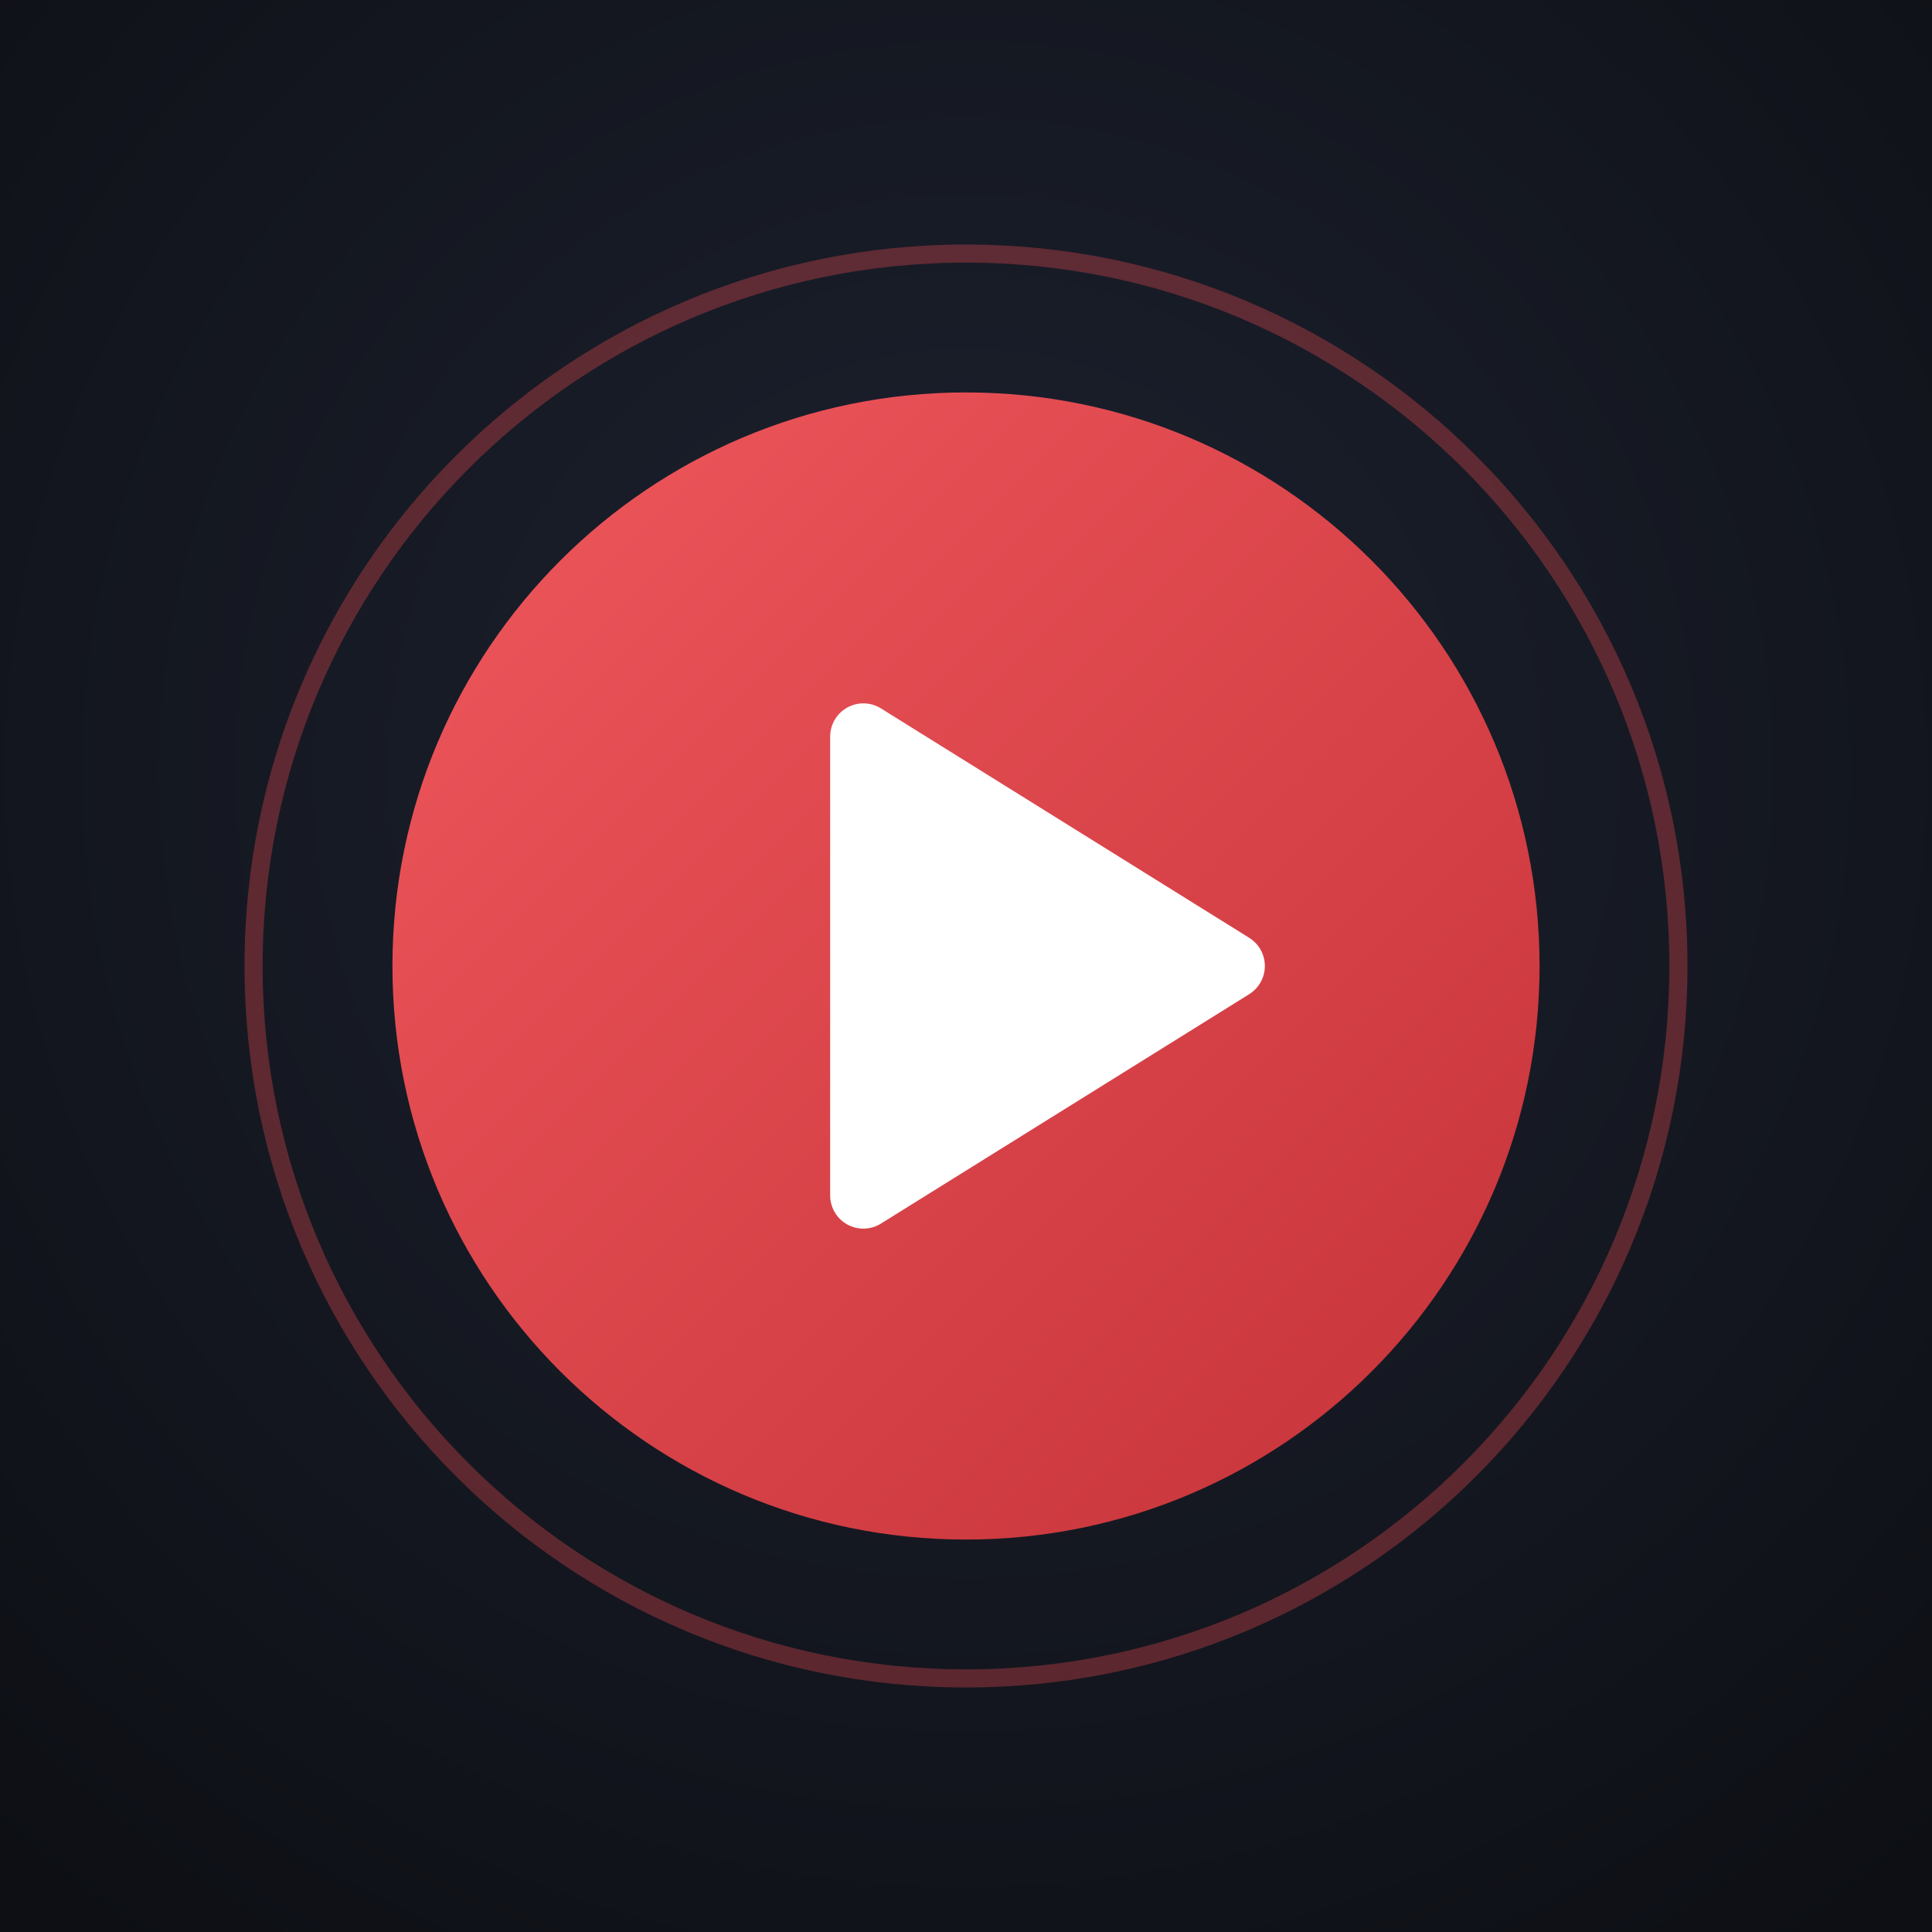
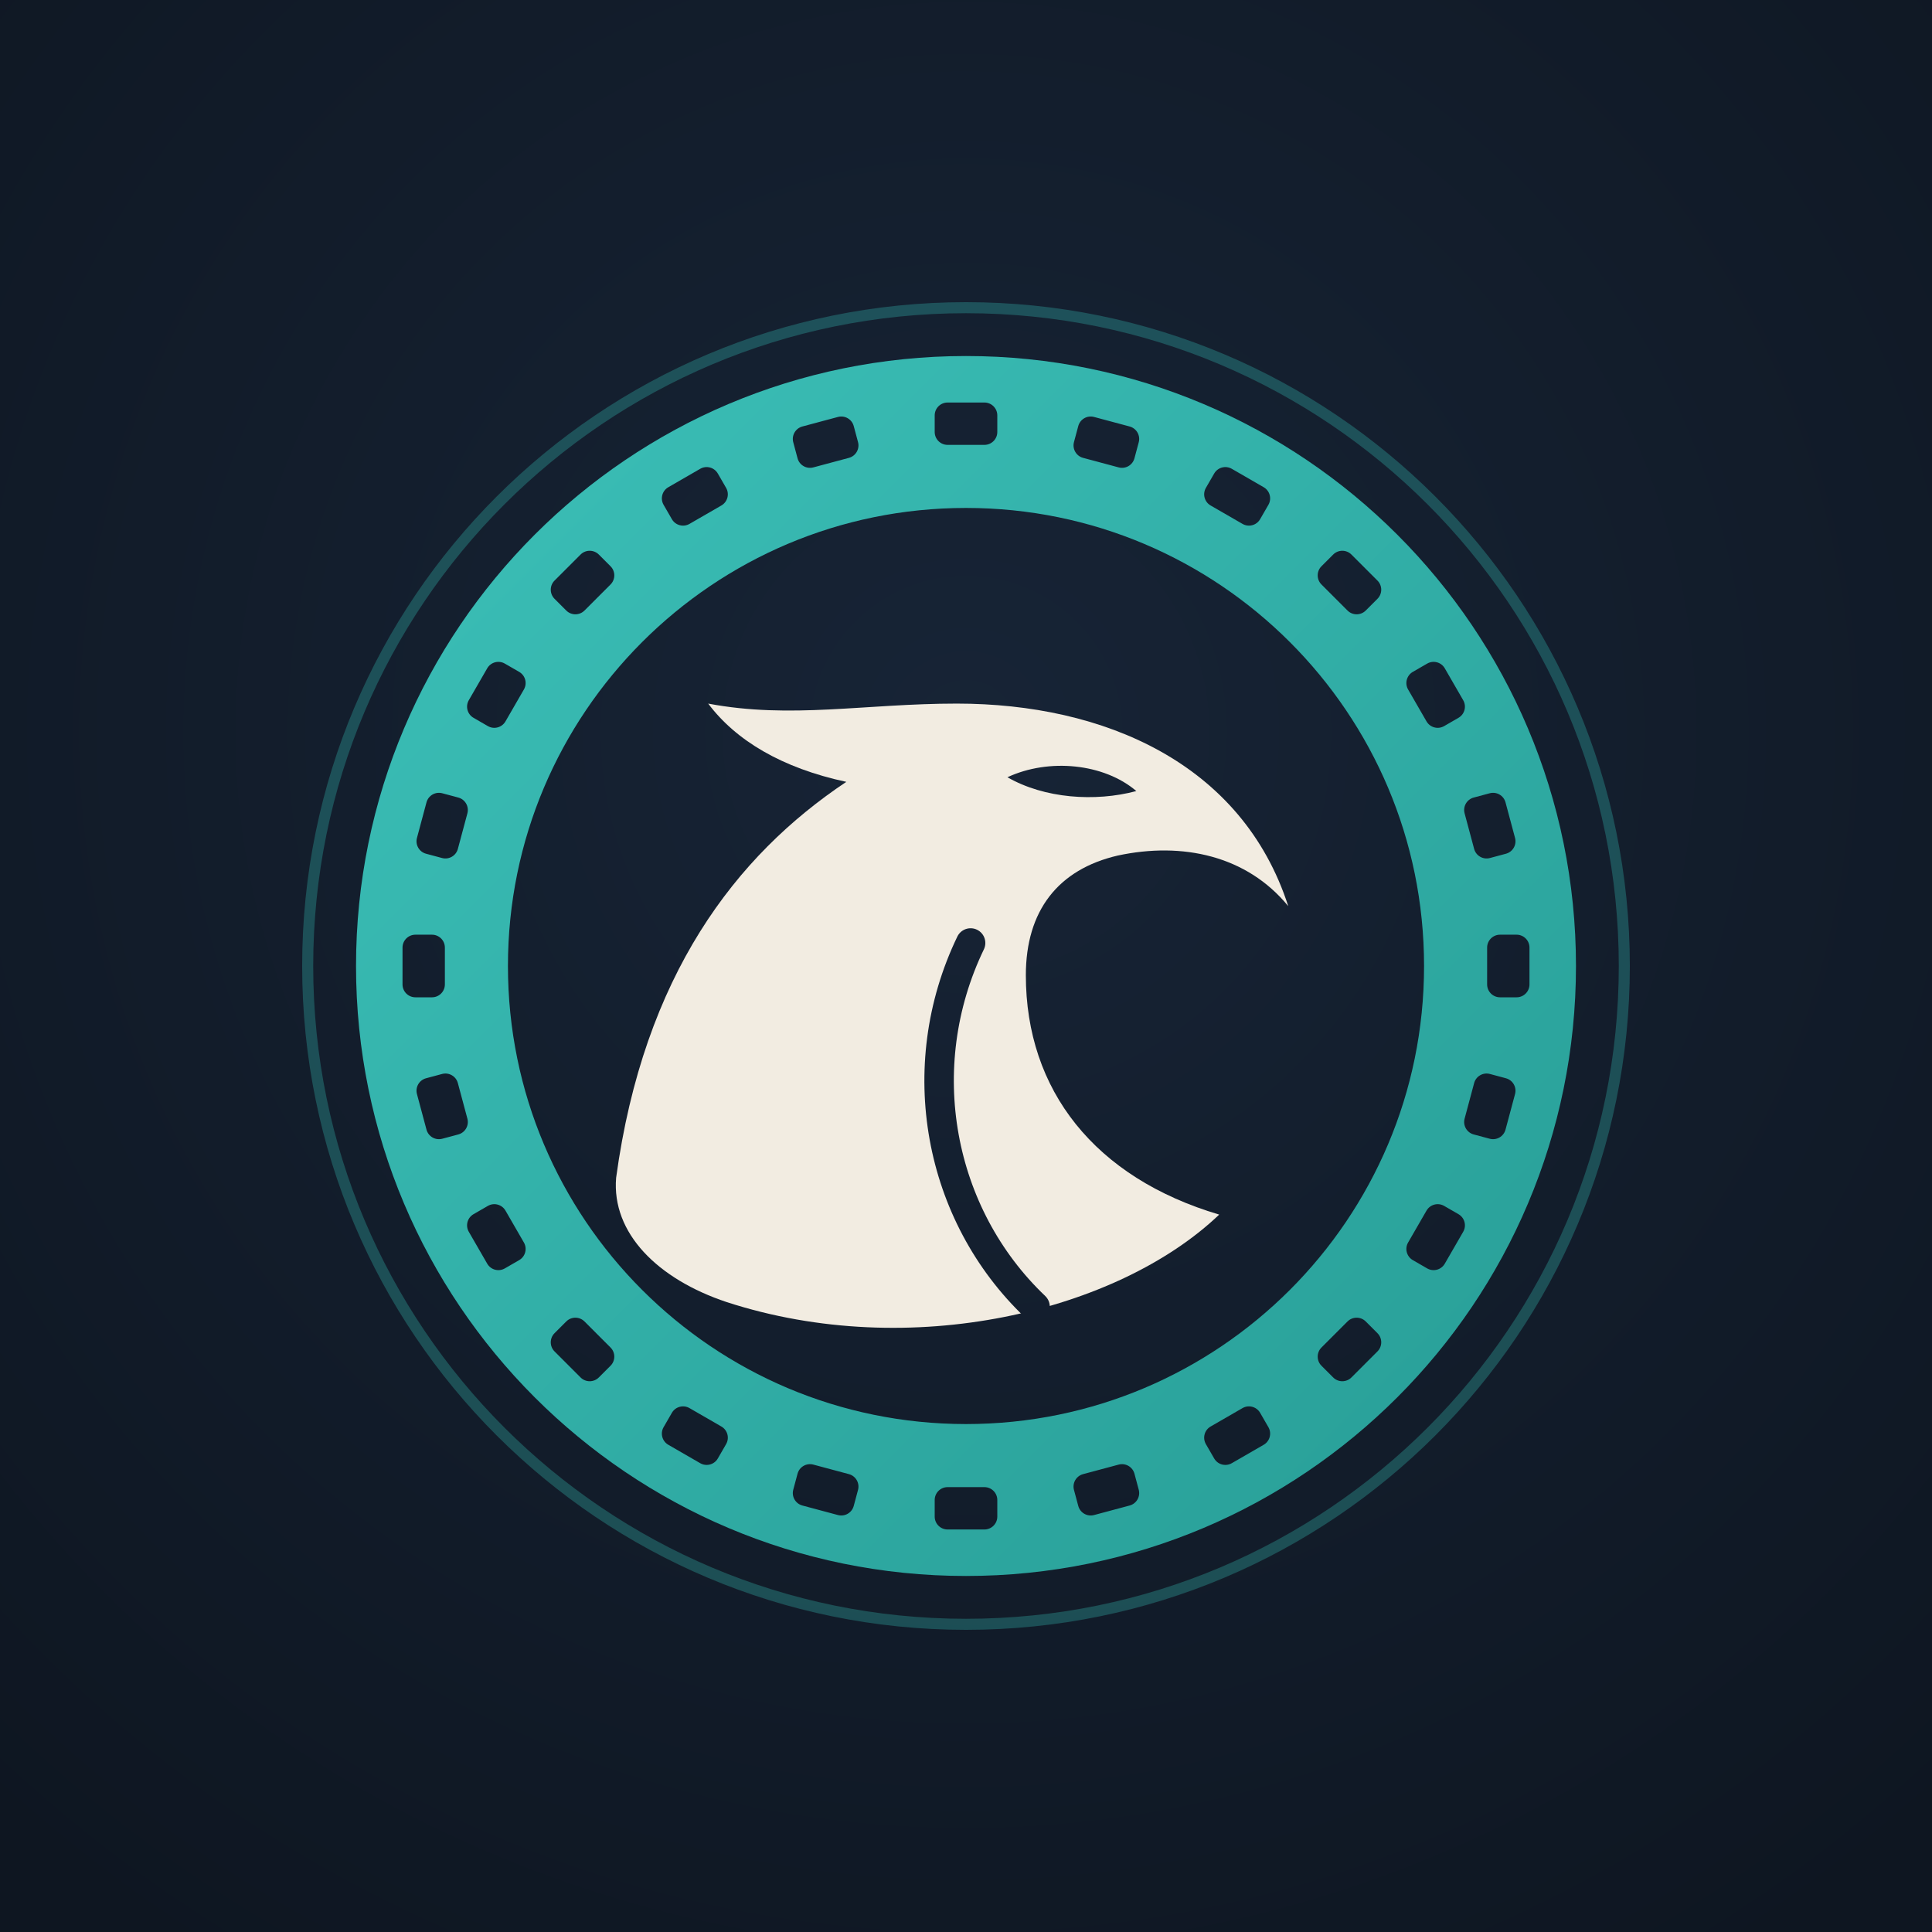
<svg xmlns="http://www.w3.org/2000/svg" width="640" height="640" viewBox="0 0 640 640">
  <defs>
-     <radialGradient id="bg" cx="50%" cy="40%" r="75%">
-       <stop offset="0" stop-color="#1d2230" />
-       <stop offset="1" stop-color="#0d0f14" />
+     <radialGradient id="bg" cx="50%" cy="38%" r="75%">
+       <stop offset="0" stop-color="#172436" />
+       <stop offset="1" stop-color="#0E1621" />
    </radialGradient>
-     <linearGradient id="red" x1="0" y1="0" x2="1" y2="1">
-       <stop offset="0" stop-color="#f0585d" />
-       <stop offset="1" stop-color="#c43238" />
+     <linearGradient id="turquoise" x1="0" y1="0" x2="1" y2="1">
+       <stop offset="0" stop-color="#3EC4BC" />
+       <stop offset="1" stop-color="#259992" />
    </linearGradient>
+     <mask id="ring-mask" maskUnits="userSpaceOnUse" x="0" y="0" width="160" height="160">
+       <rect width="160" height="160" fill="#000" />
+       <circle cx="80" cy="80" r="58" fill="none" stroke="#fff" stroke-width="16.5" />
+       <g fill="#000">
+         <rect x="76.6" y="18.8" width="6.8" height="4.6" rx="1.4" transform="rotate(0 80 80)" />
+         <rect x="76.6" y="18.8" width="6.8" height="4.6" rx="1.4" transform="rotate(15 80 80)" />
+         <rect x="76.6" y="18.8" width="6.8" height="4.6" rx="1.4" transform="rotate(30 80 80)" />
+         <rect x="76.6" y="18.8" width="6.8" height="4.6" rx="1.4" transform="rotate(45 80 80)" />
+         <rect x="76.6" y="18.8" width="6.8" height="4.6" rx="1.4" transform="rotate(60 80 80)" />
+         <rect x="76.6" y="18.8" width="6.8" height="4.6" rx="1.4" transform="rotate(75 80 80)" />
+         <rect x="76.6" y="18.8" width="6.8" height="4.6" rx="1.4" transform="rotate(90 80 80)" />
+         <rect x="76.6" y="18.8" width="6.8" height="4.6" rx="1.4" transform="rotate(105 80 80)" />
+         <rect x="76.6" y="18.8" width="6.8" height="4.6" rx="1.4" transform="rotate(120 80 80)" />
+         <rect x="76.6" y="18.8" width="6.8" height="4.6" rx="1.4" transform="rotate(135 80 80)" />
+         <rect x="76.6" y="18.8" width="6.8" height="4.6" rx="1.4" transform="rotate(150 80 80)" />
+         <rect x="76.6" y="18.8" width="6.8" height="4.6" rx="1.4" transform="rotate(165 80 80)" />
+         <rect x="76.6" y="18.8" width="6.8" height="4.6" rx="1.4" transform="rotate(180 80 80)" />
+         <rect x="76.6" y="18.8" width="6.8" height="4.6" rx="1.4" transform="rotate(195 80 80)" />
+         <rect x="76.6" y="18.8" width="6.8" height="4.6" rx="1.4" transform="rotate(210 80 80)" />
+         <rect x="76.6" y="18.8" width="6.8" height="4.6" rx="1.4" transform="rotate(225 80 80)" />
+         <rect x="76.6" y="18.8" width="6.8" height="4.6" rx="1.4" transform="rotate(240 80 80)" />
+         <rect x="76.6" y="18.8" width="6.8" height="4.6" rx="1.4" transform="rotate(255 80 80)" />
+         <rect x="76.6" y="18.8" width="6.8" height="4.6" rx="1.4" transform="rotate(270 80 80)" />
+         <rect x="76.6" y="18.8" width="6.8" height="4.6" rx="1.4" transform="rotate(285 80 80)" />
+         <rect x="76.6" y="18.8" width="6.8" height="4.6" rx="1.4" transform="rotate(300 80 80)" />
+         <rect x="76.6" y="18.8" width="6.8" height="4.6" rx="1.4" transform="rotate(315 80 80)" />
+         <rect x="76.6" y="18.8" width="6.8" height="4.6" rx="1.4" transform="rotate(330 80 80)" />
+         <rect x="76.6" y="18.8" width="6.8" height="4.6" rx="1.4" transform="rotate(345 80 80)" />
+       </g>
+     </mask>
+     <mask id="eagle-mask" maskUnits="userSpaceOnUse" x="0" y="0" width="160" height="160">
+       <rect width="160" height="160" fill="#000" />
+       <path fill="#fff" d="         M 42 103         C 45 81, 55 68, 67 60         C 60 58.5, 55 55.5, 52 51.5         C 61 53.2, 69 51.5, 79 51.5         C 95 51.5, 110 58, 115 73.5         C 110.5 68, 103.5 66.5, 96.5 68         C 90 69.5, 86.5 74, 86.5 81         C 86.5 93.5, 94 103, 107.5 107         C 96.5 117.5, 74 123, 54 116.5         C 46.5 114, 41.5 109, 42 103         Z       " />
+       <path fill="#000" d="M 84.5 59.5 C 89 57.4, 95 58, 98.5 61 C 94 62.2, 88.5 61.8, 84.5 59.5 Z" />
+       <path fill="none" stroke="#000" stroke-width="3.2" stroke-linecap="round" d="         M 80.5 77.5 C 74 91, 77 107, 87.5 117       " />
+     </mask>
  </defs>
  <rect width="640" height="640" fill="url(#bg)" />
-   <circle cx="320" cy="320" r="236" fill="none" stroke="#e5484d" stroke-opacity=".35" stroke-width="6" />
-   <circle cx="320" cy="320" r="190" fill="url(#red)" />
-   <path d="M286 244 L286 396 L408 320 Z" fill="#fff" stroke="#fff" stroke-width="22" stroke-linejoin="round" />
+   <g transform="translate(320 320) scale(3.05) translate(-80 -80)">
+     <circle cx="80" cy="80" r="71.5" fill="none" stroke="#38C6BD" stroke-opacity="0.30" stroke-width="1.2" />
+     <rect x="0" y="0" width="160" height="160" fill="url(#turquoise)" mask="url(#ring-mask)" />
+     <rect x="0" y="0" width="160" height="160" fill="#F2ECE1" mask="url(#eagle-mask)" />
+   </g>
</svg>
